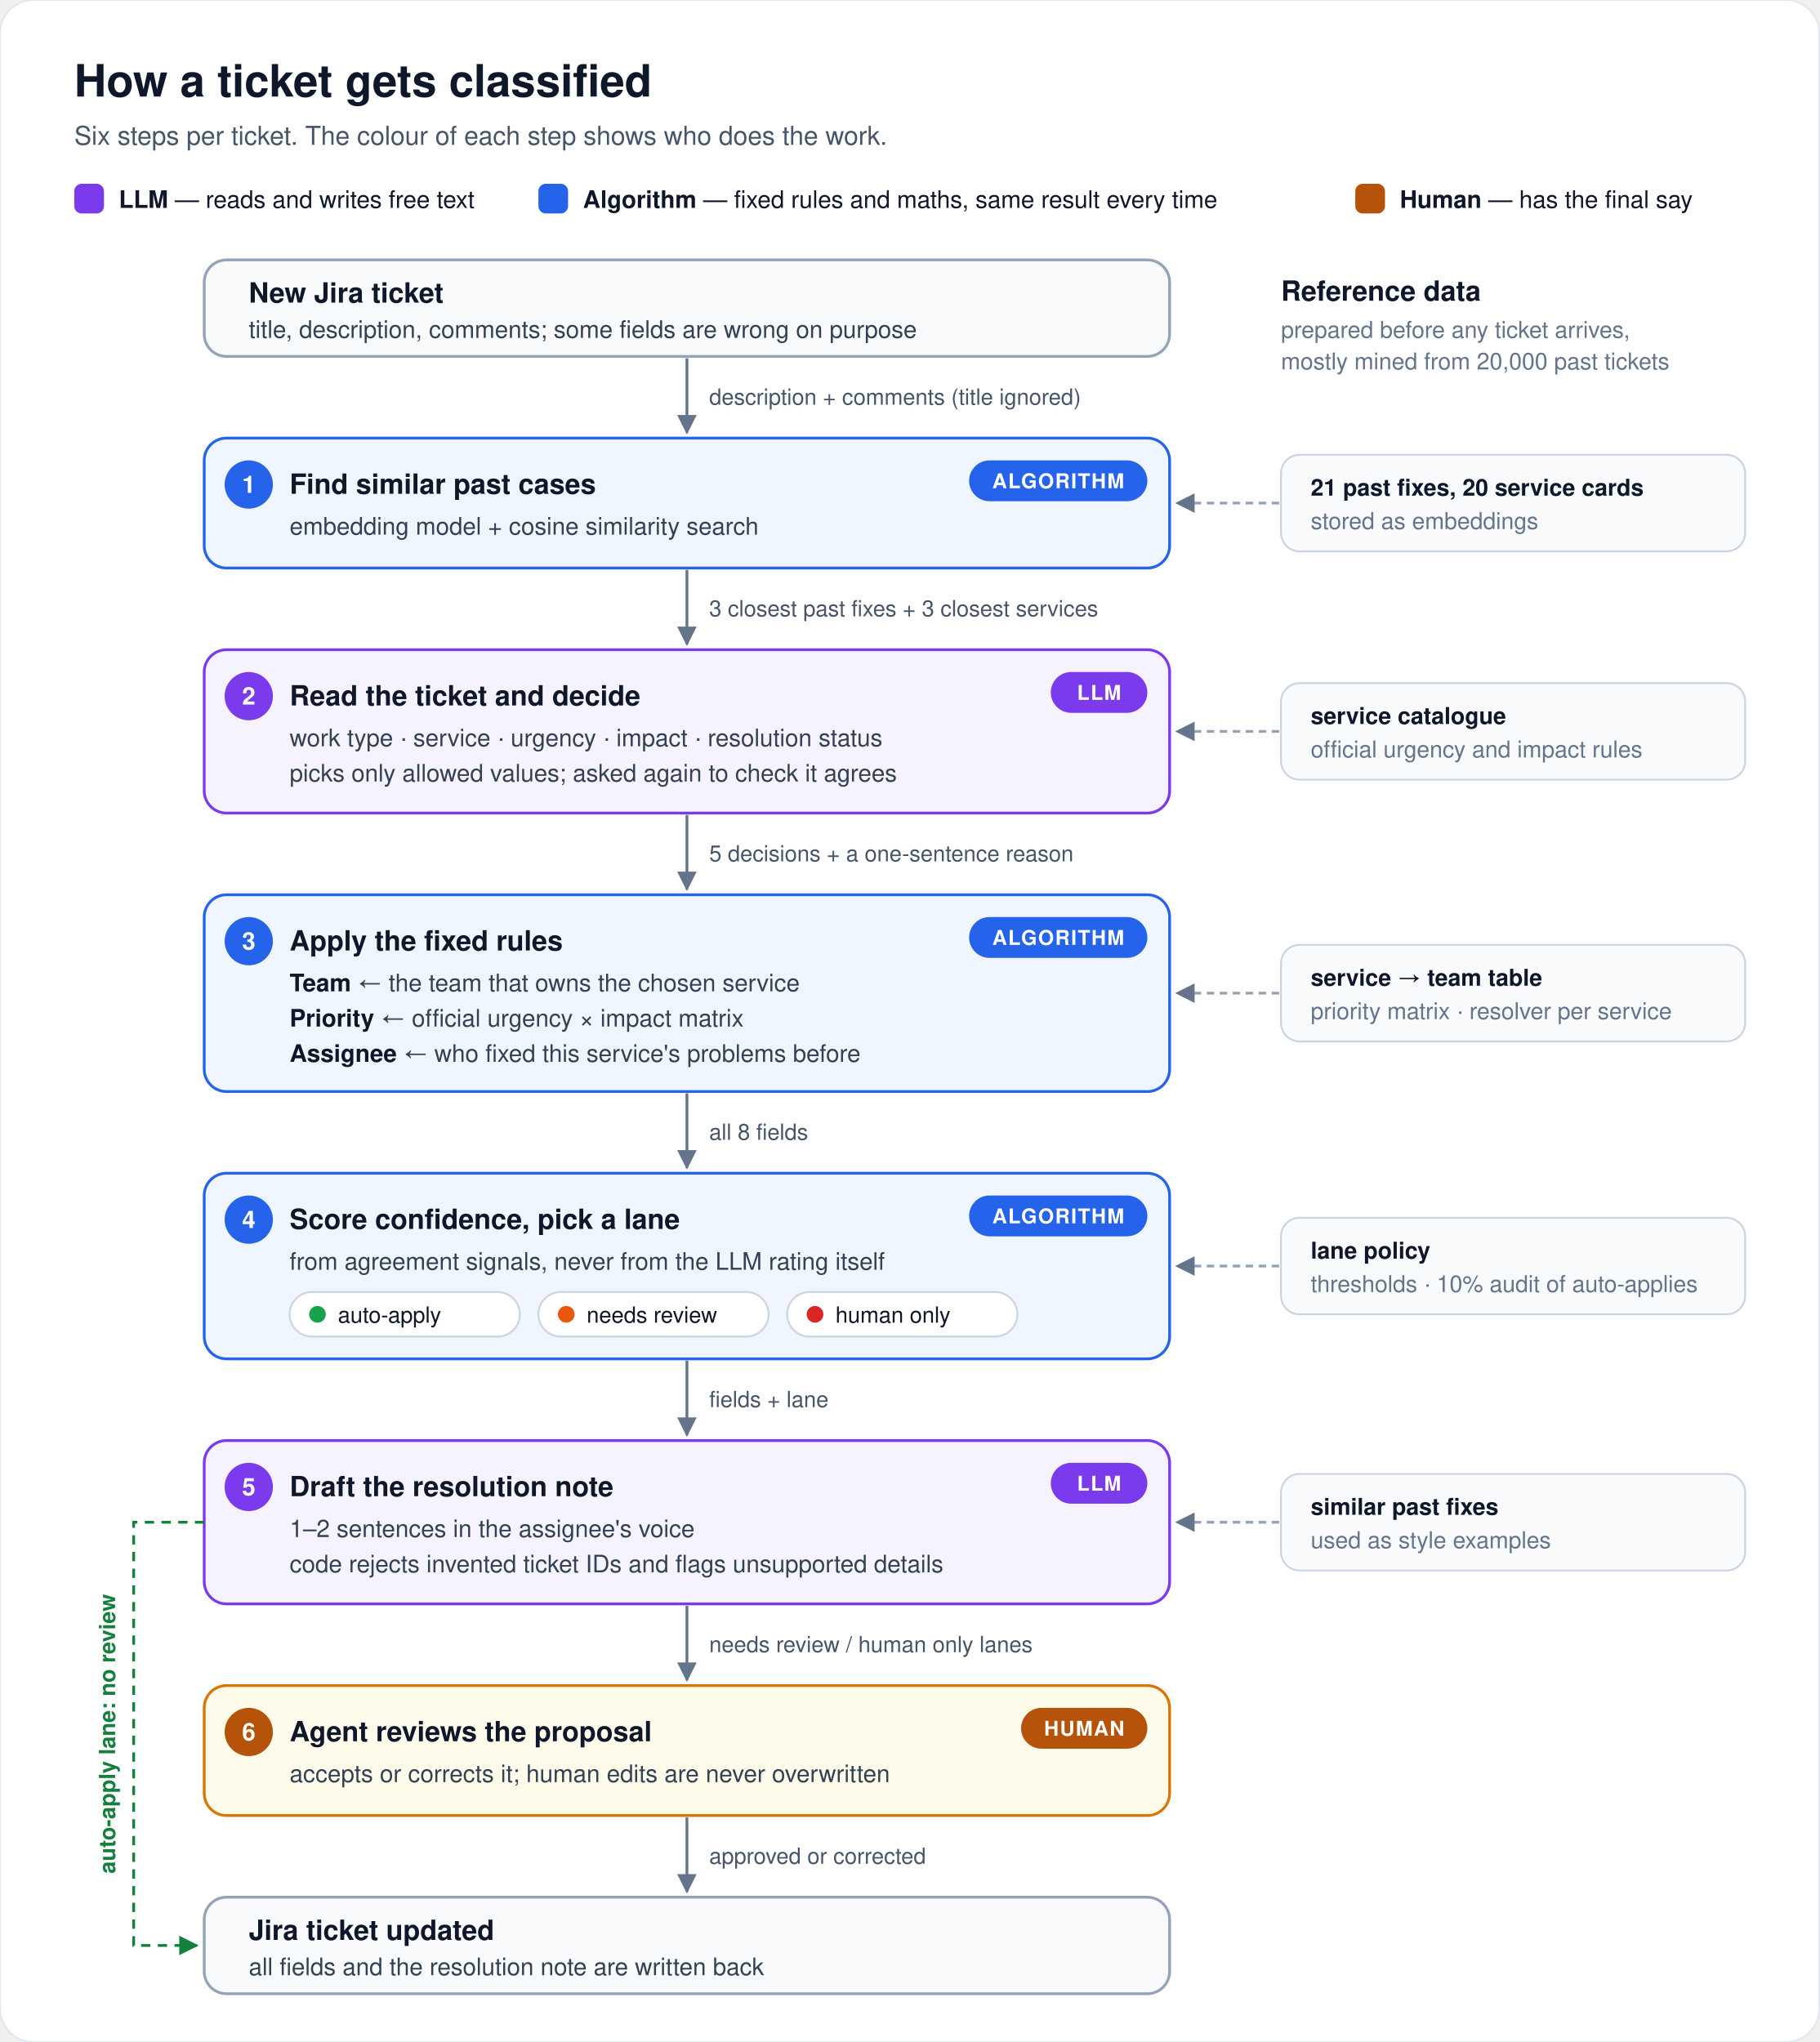
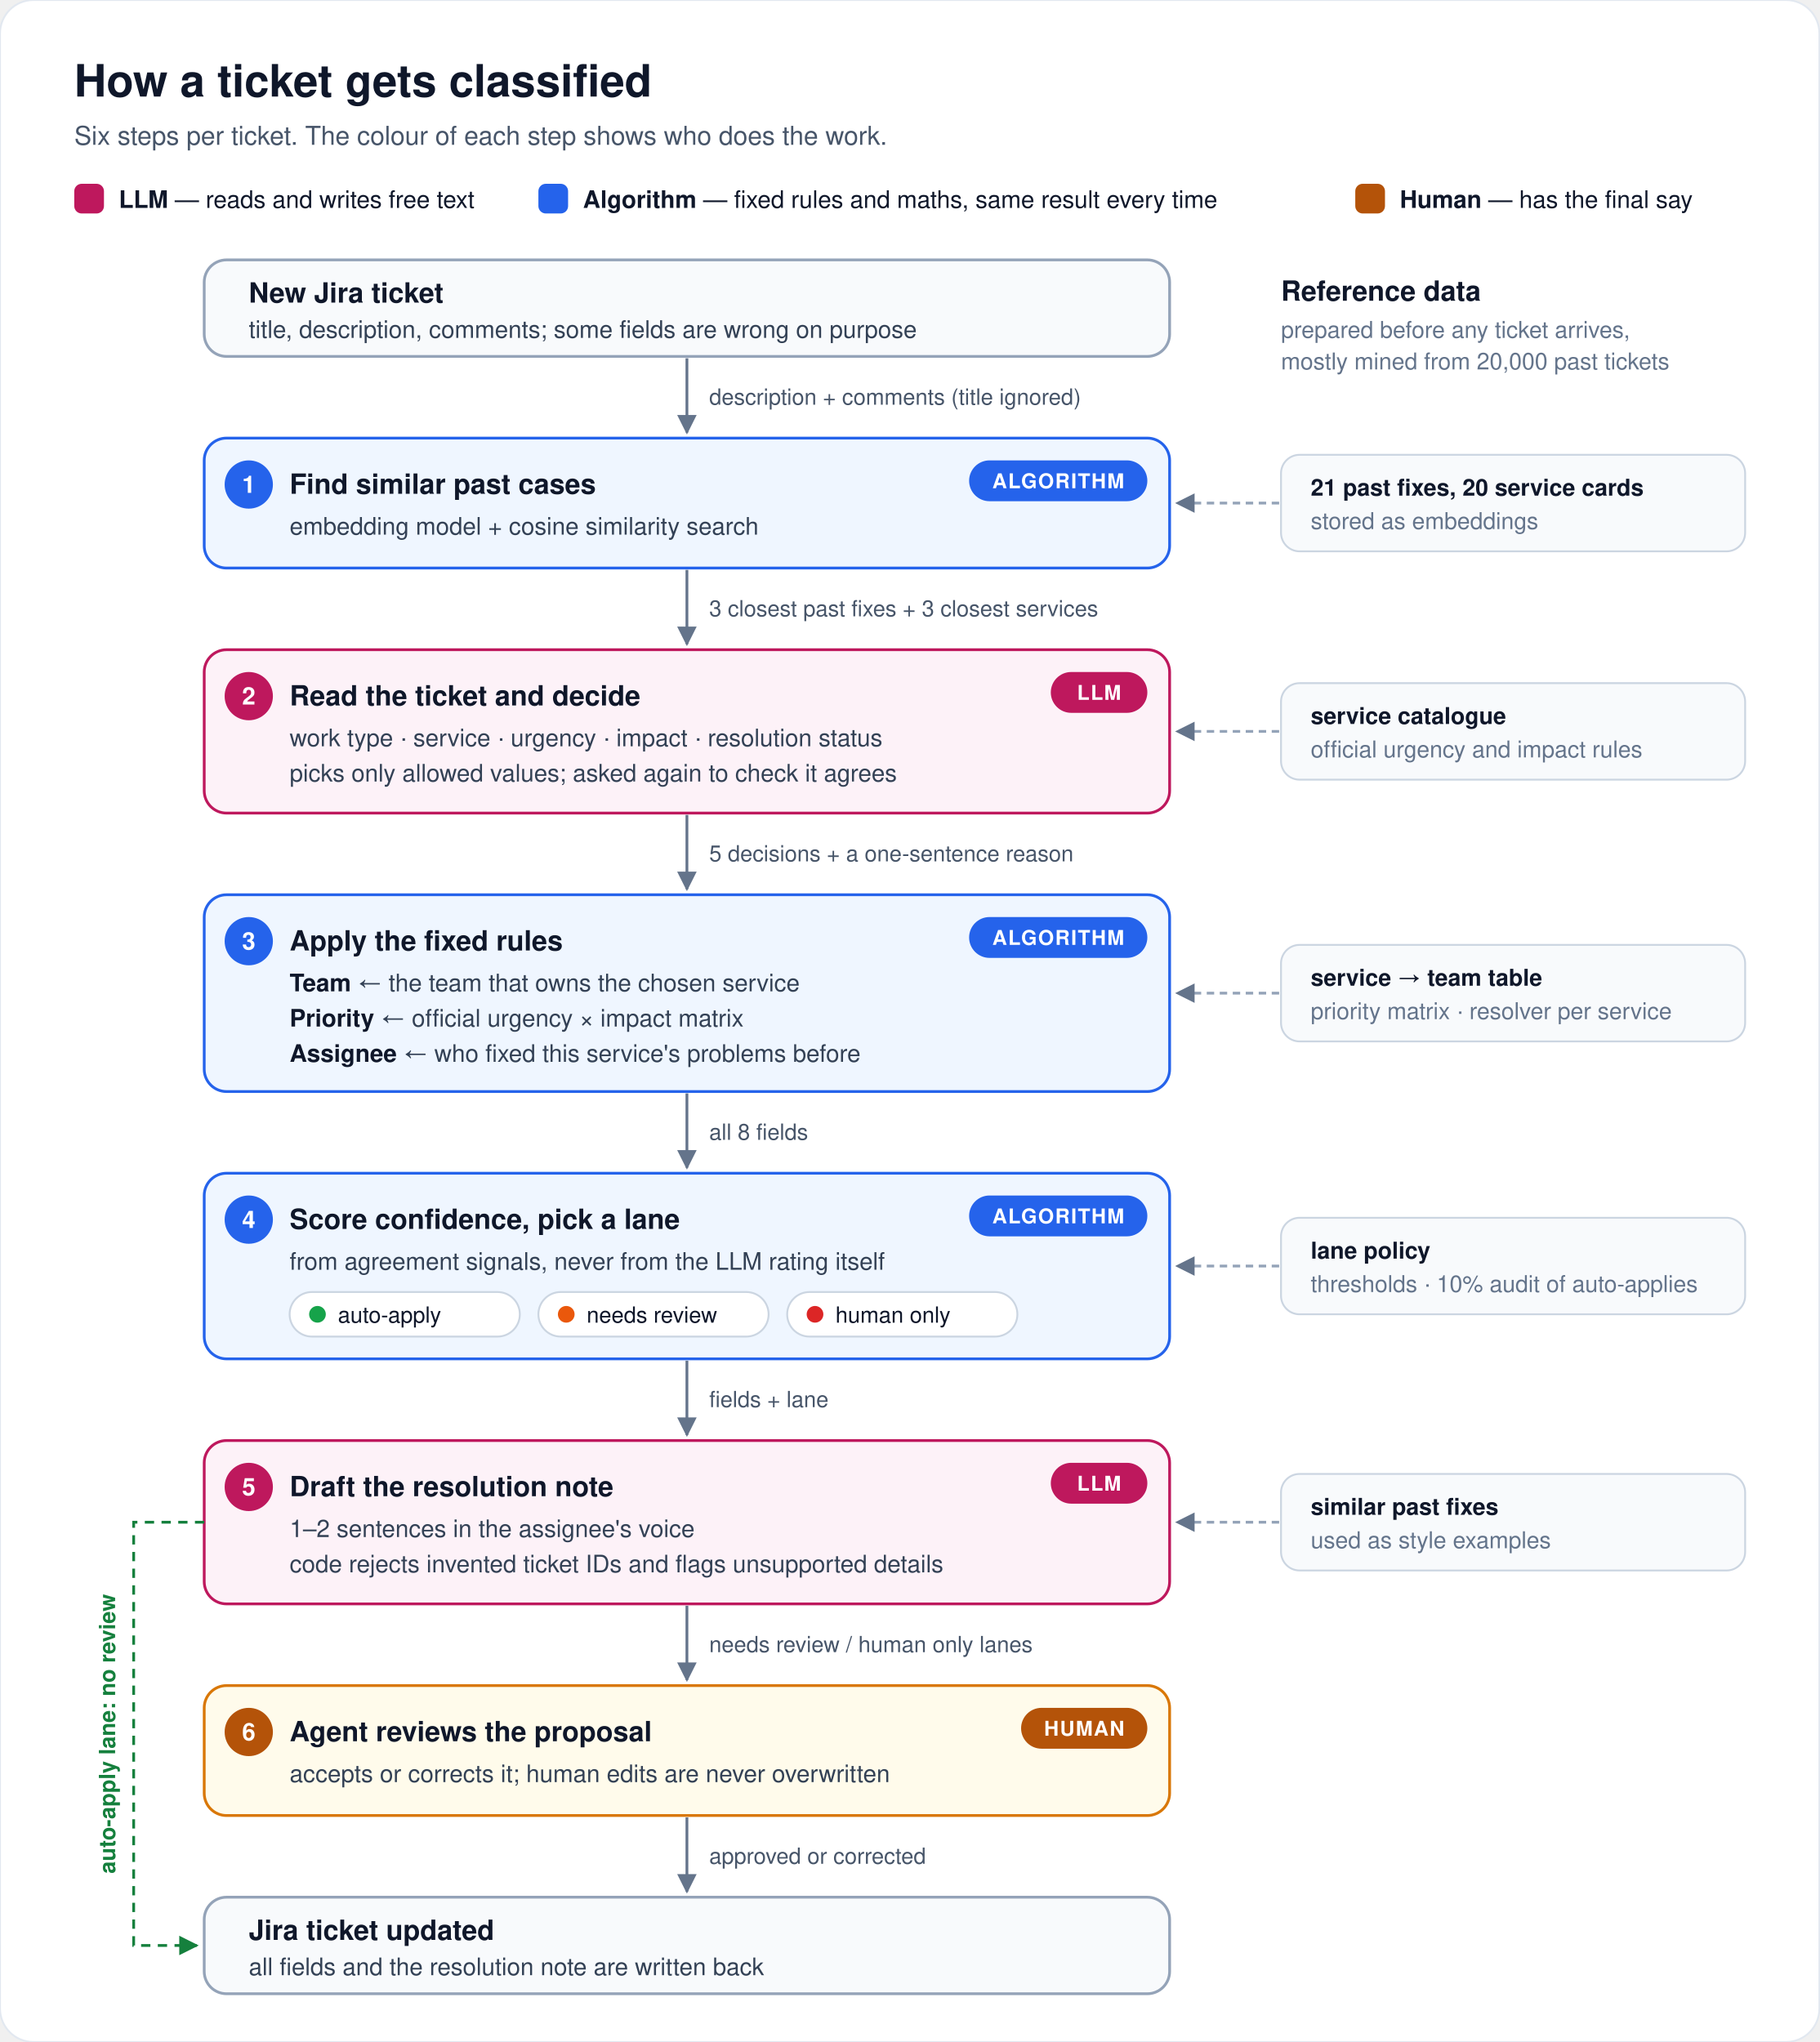
<svg xmlns="http://www.w3.org/2000/svg" viewBox="0 0 980 1100" width="980" height="1100" role="img" aria-labelledby="t d" font-family="-apple-system, BlinkMacSystemFont, 'Segoe UI', Helvetica, Arial, sans-serif">
  <defs>
    <marker id="arrow" viewBox="0 0 10 10" refX="9" refY="5" markerWidth="7" markerHeight="7" orient="auto-start-reverse">
      <path d="M0 0 L10 5 L0 10 z" fill="#64748b" />
    </marker>
    <marker id="arrow-green" viewBox="0 0 10 10" refX="9" refY="5" markerWidth="7" markerHeight="7" orient="auto-start-reverse">
      <path d="M0 0 L10 5 L0 10 z" fill="#15803d" />
    </marker>
  </defs>
  <rect x="0" y="0" width="980" height="1100" rx="18" fill="#ffffff" stroke="#e2e8f0" />
  <text x="40" y="52" font-size="24" font-weight="700" fill="#0f172a">How a ticket gets classified</text>
  <text x="40" y="78" font-size="14" fill="#475569">Six steps per ticket. The colour of each step shows who does the work.</text>
-   <rect x="40" y="99" width="16" height="16" rx="4" fill="#7c3aed" />
+   <rect x="40" y="99" width="16" height="16" rx="4" fill="#be185d" />
  <text x="64" y="112" font-size="13" fill="#0f172a">
    <tspan font-weight="700">LLM</tspan> — reads and writes free text</text>
  <rect x="290" y="99" width="16" height="16" rx="4" fill="#2563eb" />
  <text x="314" y="112" font-size="13" fill="#0f172a">
    <tspan font-weight="700">Algorithm</tspan> — fixed rules and maths, same result every time</text>
  <rect x="730" y="99" width="16" height="16" rx="4" fill="#b45309" />
  <text x="754" y="112" font-size="13" fill="#0f172a">
    <tspan font-weight="700">Human</tspan> — has the final say</text>
  <text x="690" y="162" font-size="15" font-weight="700" fill="#0f172a">Reference data</text>
  <text x="690" y="182" font-size="12.5" fill="#64748b">prepared before any ticket arrives,</text>
  <text x="690" y="199" font-size="12.5" fill="#64748b">mostly mined from 20,000 past tickets</text>
  <rect x="110" y="140" width="520" height="52" rx="12" fill="#f8fafc" stroke="#94a3b8" stroke-width="1.5" />
  <text x="134" y="163" font-size="15" font-weight="700" fill="#0f172a">New Jira ticket</text>
  <text x="134" y="182" font-size="13" fill="#334155">title, description, comments; some fields are wrong on purpose</text>
  <line x1="370" y1="193" x2="370" y2="233" stroke="#64748b" stroke-width="1.5" marker-end="url(#arrow)" />
  <text x="382" y="218" font-size="12" fill="#475569">description + comments (title ignored)</text>
  <rect x="110" y="236" width="520" height="70" rx="12" fill="#eff6ff" stroke="#2563eb" stroke-width="1.5" />
  <circle cx="134" cy="261" r="13" fill="#2563eb" />
  <text x="134" y="265.5" font-size="13" font-weight="700" fill="#ffffff" text-anchor="middle">1</text>
  <text x="156" y="266" font-size="15" font-weight="700" fill="#0f172a">Find similar past cases</text>
  <text x="156" y="288" font-size="13" fill="#334155">embedding model + cosine similarity search</text>
  <rect x="522" y="248" width="96" height="22" rx="11" fill="#2563eb" />
  <text x="570" y="263" font-size="11" font-weight="700" fill="#ffffff" text-anchor="middle" letter-spacing="0.6">ALGORITHM</text>
  <line x1="370" y1="307" x2="370" y2="347" stroke="#64748b" stroke-width="1.5" marker-end="url(#arrow)" />
  <text x="382" y="332" font-size="12" fill="#475569">3 closest past fixes + 3 closest services</text>
-   <rect x="110" y="350" width="520" height="88" rx="12" fill="#f5f3ff" stroke="#7c3aed" stroke-width="1.5" />
-   <circle cx="134" cy="375" r="13" fill="#7c3aed" />
+   <rect x="110" y="350" width="520" height="88" rx="12" fill="#fdf2f8" stroke="#be185d" stroke-width="1.5" />
+   <circle cx="134" cy="375" r="13" fill="#be185d" />
  <text x="134" y="379.5" font-size="13" font-weight="700" fill="#ffffff" text-anchor="middle">2</text>
  <text x="156" y="380" font-size="15" font-weight="700" fill="#0f172a">Read the ticket and decide</text>
  <text x="156" y="402" font-size="13" fill="#334155">work type · service · urgency · impact · resolution status</text>
  <text x="156" y="421" font-size="13" fill="#334155">picks only allowed values; asked again to check it agrees</text>
-   <rect x="566" y="362" width="52" height="22" rx="11" fill="#7c3aed" />
+   <rect x="566" y="362" width="52" height="22" rx="11" fill="#be185d" />
  <text x="592" y="377" font-size="11" font-weight="700" fill="#ffffff" text-anchor="middle" letter-spacing="0.6">LLM</text>
  <line x1="370" y1="439" x2="370" y2="479" stroke="#64748b" stroke-width="1.5" marker-end="url(#arrow)" />
  <text x="382" y="464" font-size="12" fill="#475569">5 decisions + a one-sentence reason</text>
  <rect x="110" y="482" width="520" height="106" rx="12" fill="#eff6ff" stroke="#2563eb" stroke-width="1.5" />
  <circle cx="134" cy="507" r="13" fill="#2563eb" />
  <text x="134" y="511.5" font-size="13" font-weight="700" fill="#ffffff" text-anchor="middle">3</text>
  <text x="156" y="512" font-size="15" font-weight="700" fill="#0f172a">Apply the fixed rules</text>
  <text x="156" y="534" font-size="13" fill="#334155">
    <tspan font-weight="700" fill="#0f172a">Team</tspan>  ← the team that owns the chosen service</text>
  <text x="156" y="553" font-size="13" fill="#334155">
    <tspan font-weight="700" fill="#0f172a">Priority</tspan>  ← official urgency × impact matrix</text>
  <text x="156" y="572" font-size="13" fill="#334155">
    <tspan font-weight="700" fill="#0f172a">Assignee</tspan>  ← who fixed this service's problems before</text>
  <rect x="522" y="494" width="96" height="22" rx="11" fill="#2563eb" />
  <text x="570" y="509" font-size="11" font-weight="700" fill="#ffffff" text-anchor="middle" letter-spacing="0.6">ALGORITHM</text>
  <line x1="370" y1="589" x2="370" y2="629" stroke="#64748b" stroke-width="1.5" marker-end="url(#arrow)" />
  <text x="382" y="614" font-size="12" fill="#475569">all 8 fields</text>
  <rect x="110" y="632" width="520" height="100" rx="12" fill="#eff6ff" stroke="#2563eb" stroke-width="1.5" />
  <circle cx="134" cy="657" r="13" fill="#2563eb" />
  <text x="134" y="661.5" font-size="13" font-weight="700" fill="#ffffff" text-anchor="middle">4</text>
  <text x="156" y="662" font-size="15" font-weight="700" fill="#0f172a">Score confidence, pick a lane</text>
  <text x="156" y="684" font-size="13" fill="#334155">from agreement signals, never from the LLM rating itself</text>
  <rect x="156" y="696" width="124" height="24" rx="12" fill="#ffffff" stroke="#cbd5e1" />
  <circle cx="171" cy="708" r="4.5" fill="#16a34a" />
  <text x="182" y="712.5" font-size="12" fill="#0f172a">auto-apply</text>
  <rect x="290" y="696" width="124" height="24" rx="12" fill="#ffffff" stroke="#cbd5e1" />
  <circle cx="305" cy="708" r="4.5" fill="#ea580c" />
  <text x="316" y="712.5" font-size="12" fill="#0f172a">needs review</text>
  <rect x="424" y="696" width="124" height="24" rx="12" fill="#ffffff" stroke="#cbd5e1" />
  <circle cx="439" cy="708" r="4.5" fill="#dc2626" />
  <text x="450" y="712.5" font-size="12" fill="#0f172a">human only</text>
  <rect x="522" y="644" width="96" height="22" rx="11" fill="#2563eb" />
  <text x="570" y="659" font-size="11" font-weight="700" fill="#ffffff" text-anchor="middle" letter-spacing="0.6">ALGORITHM</text>
  <line x1="370" y1="733" x2="370" y2="773" stroke="#64748b" stroke-width="1.5" marker-end="url(#arrow)" />
  <text x="382" y="758" font-size="12" fill="#475569">fields + lane</text>
-   <rect x="110" y="776" width="520" height="88" rx="12" fill="#f5f3ff" stroke="#7c3aed" stroke-width="1.5" />
-   <circle cx="134" cy="801" r="13" fill="#7c3aed" />
+   <rect x="110" y="776" width="520" height="88" rx="12" fill="#fdf2f8" stroke="#be185d" stroke-width="1.5" />
+   <circle cx="134" cy="801" r="13" fill="#be185d" />
  <text x="134" y="805.5" font-size="13" font-weight="700" fill="#ffffff" text-anchor="middle">5</text>
  <text x="156" y="806" font-size="15" font-weight="700" fill="#0f172a">Draft the resolution note</text>
  <text x="156" y="828" font-size="13" fill="#334155">1–2 sentences in the assignee's voice</text>
  <text x="156" y="847" font-size="13" fill="#334155">code rejects invented ticket IDs and flags unsupported details</text>
-   <rect x="566" y="788" width="52" height="22" rx="11" fill="#7c3aed" />
+   <rect x="566" y="788" width="52" height="22" rx="11" fill="#be185d" />
  <text x="592" y="803" font-size="11" font-weight="700" fill="#ffffff" text-anchor="middle" letter-spacing="0.6">LLM</text>
  <line x1="370" y1="865" x2="370" y2="905" stroke="#64748b" stroke-width="1.5" marker-end="url(#arrow)" />
  <text x="382" y="890" font-size="12" fill="#475569">needs review / human only lanes</text>
  <rect x="110" y="908" width="520" height="70" rx="12" fill="#fffbeb" stroke="#d97706" stroke-width="1.5" />
  <circle cx="134" cy="933" r="13" fill="#b45309" />
  <text x="134" y="937.5" font-size="13" font-weight="700" fill="#ffffff" text-anchor="middle">6</text>
  <text x="156" y="938" font-size="15" font-weight="700" fill="#0f172a">Agent reviews the proposal</text>
  <text x="156" y="960" font-size="13" fill="#334155">accepts or corrects it; human edits are never overwritten</text>
  <rect x="550" y="920" width="68" height="22" rx="11" fill="#b45309" />
  <text x="584" y="935" font-size="11" font-weight="700" fill="#ffffff" text-anchor="middle" letter-spacing="0.6">HUMAN</text>
  <line x1="370" y1="979" x2="370" y2="1019" stroke="#64748b" stroke-width="1.5" marker-end="url(#arrow)" />
  <text x="382" y="1004" font-size="12" fill="#475569">approved or corrected</text>
  <path d="M110 820 H72 V1048 H106" fill="none" stroke="#15803d" stroke-width="1.5" stroke-dasharray="5 4" marker-end="url(#arrow-green)" />
  <text x="0" y="0" font-size="12" font-weight="600" fill="#15803d" text-anchor="middle" transform="translate(62 934) rotate(-90)">auto-apply lane: no review</text>
  <rect x="110" y="1022" width="520" height="52" rx="12" fill="#f8fafc" stroke="#94a3b8" stroke-width="1.5" />
  <text x="134" y="1045" font-size="15" font-weight="700" fill="#0f172a">Jira ticket updated</text>
  <text x="134" y="1064" font-size="13" fill="#334155">all fields and the resolution note are written back</text>
  <rect x="690" y="245" width="250" height="52" rx="10" fill="#f8fafc" stroke="#cbd5e1" />
  <text x="706" y="267" font-size="12.5" font-weight="600" fill="#0f172a">21 past fixes, 20 service cards</text>
  <text x="706" y="285" font-size="12.5" fill="#64748b">stored as embeddings</text>
  <line x1="689" y1="271" x2="634" y2="271" stroke="#94a3b8" stroke-width="1.5" stroke-dasharray="4 3" marker-end="url(#arrow)" />
  <rect x="690" y="368" width="250" height="52" rx="10" fill="#f8fafc" stroke="#cbd5e1" />
  <text x="706" y="390" font-size="12.5" font-weight="600" fill="#0f172a">service catalogue</text>
  <text x="706" y="408" font-size="12.5" fill="#64748b">official urgency and impact rules</text>
  <line x1="689" y1="394" x2="634" y2="394" stroke="#94a3b8" stroke-width="1.5" stroke-dasharray="4 3" marker-end="url(#arrow)" />
  <rect x="690" y="509" width="250" height="52" rx="10" fill="#f8fafc" stroke="#cbd5e1" />
  <text x="706" y="531" font-size="12.5" font-weight="600" fill="#0f172a">service → team table</text>
  <text x="706" y="549" font-size="12.5" fill="#64748b">priority matrix · resolver per service</text>
  <line x1="689" y1="535" x2="634" y2="535" stroke="#94a3b8" stroke-width="1.5" stroke-dasharray="4 3" marker-end="url(#arrow)" />
  <rect x="690" y="656" width="250" height="52" rx="10" fill="#f8fafc" stroke="#cbd5e1" />
  <text x="706" y="678" font-size="12.5" font-weight="600" fill="#0f172a">lane policy</text>
  <text x="706" y="696" font-size="12.5" fill="#64748b">thresholds · 10% audit of auto-applies</text>
  <line x1="689" y1="682" x2="634" y2="682" stroke="#94a3b8" stroke-width="1.5" stroke-dasharray="4 3" marker-end="url(#arrow)" />
  <rect x="690" y="794" width="250" height="52" rx="10" fill="#f8fafc" stroke="#cbd5e1" />
  <text x="706" y="816" font-size="12.5" font-weight="600" fill="#0f172a">similar past fixes</text>
  <text x="706" y="834" font-size="12.5" fill="#64748b">used as style examples</text>
  <line x1="689" y1="820" x2="634" y2="820" stroke="#94a3b8" stroke-width="1.5" stroke-dasharray="4 3" marker-end="url(#arrow)" />
</svg>
